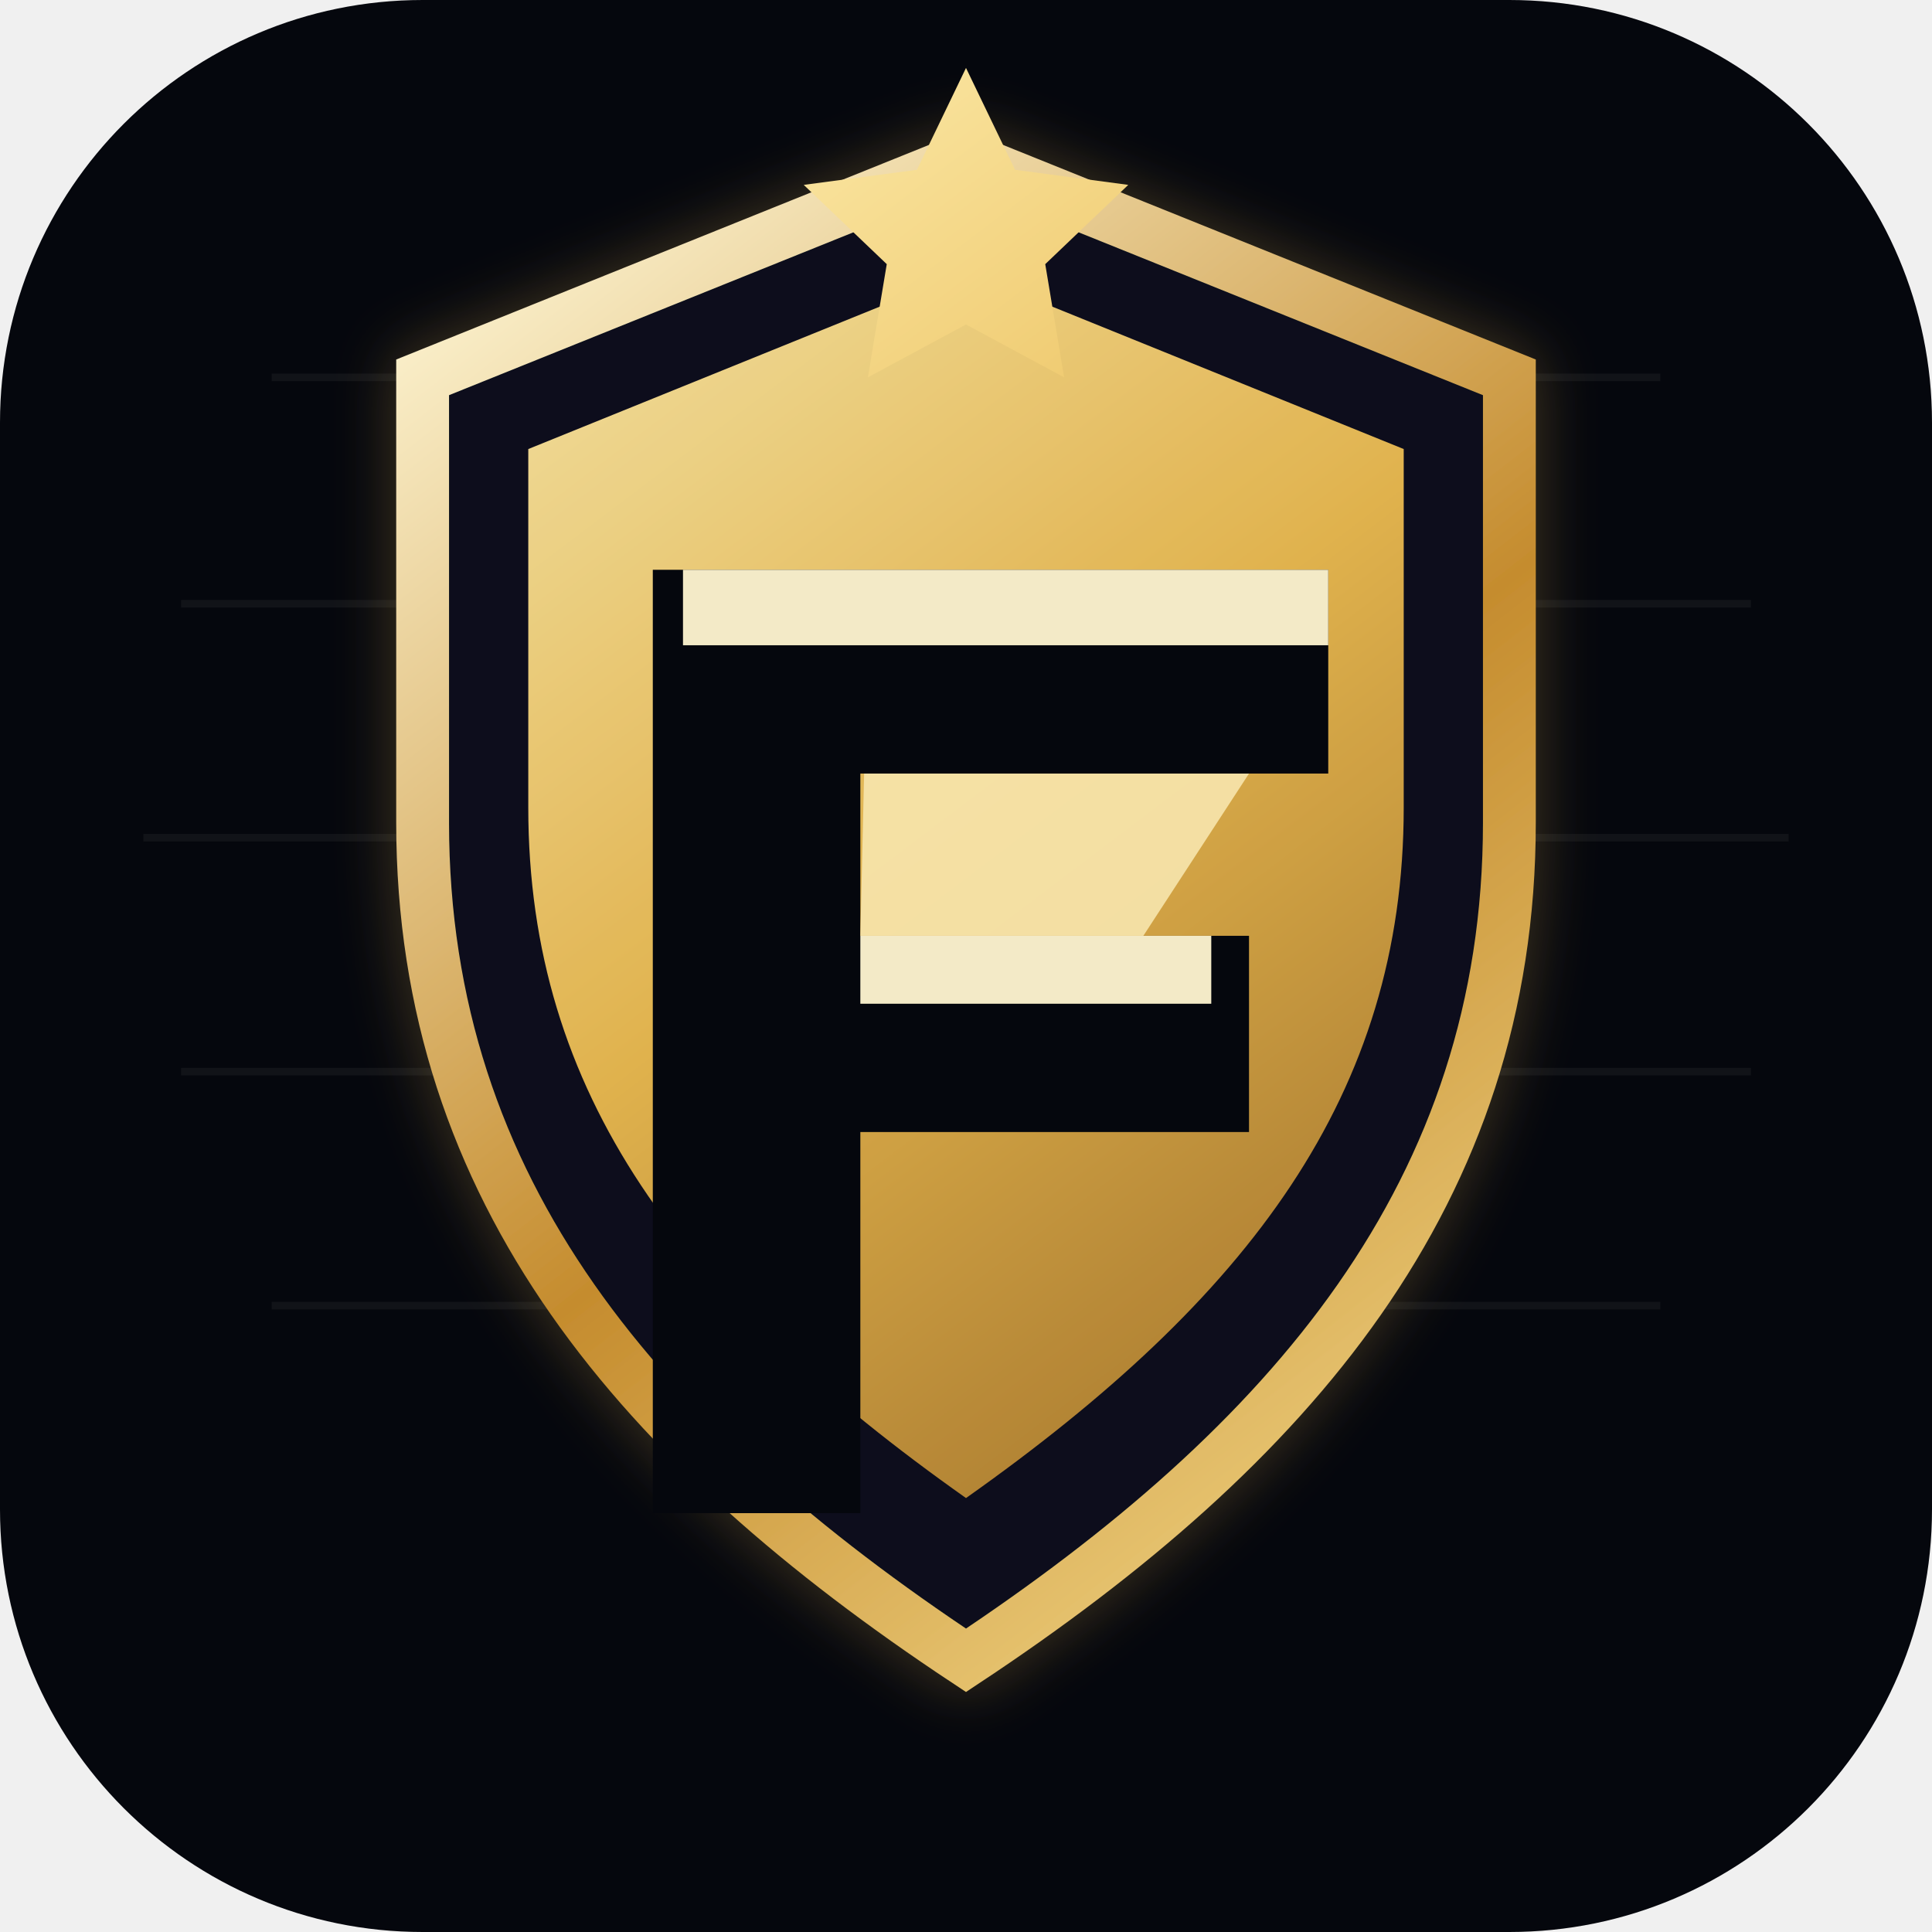
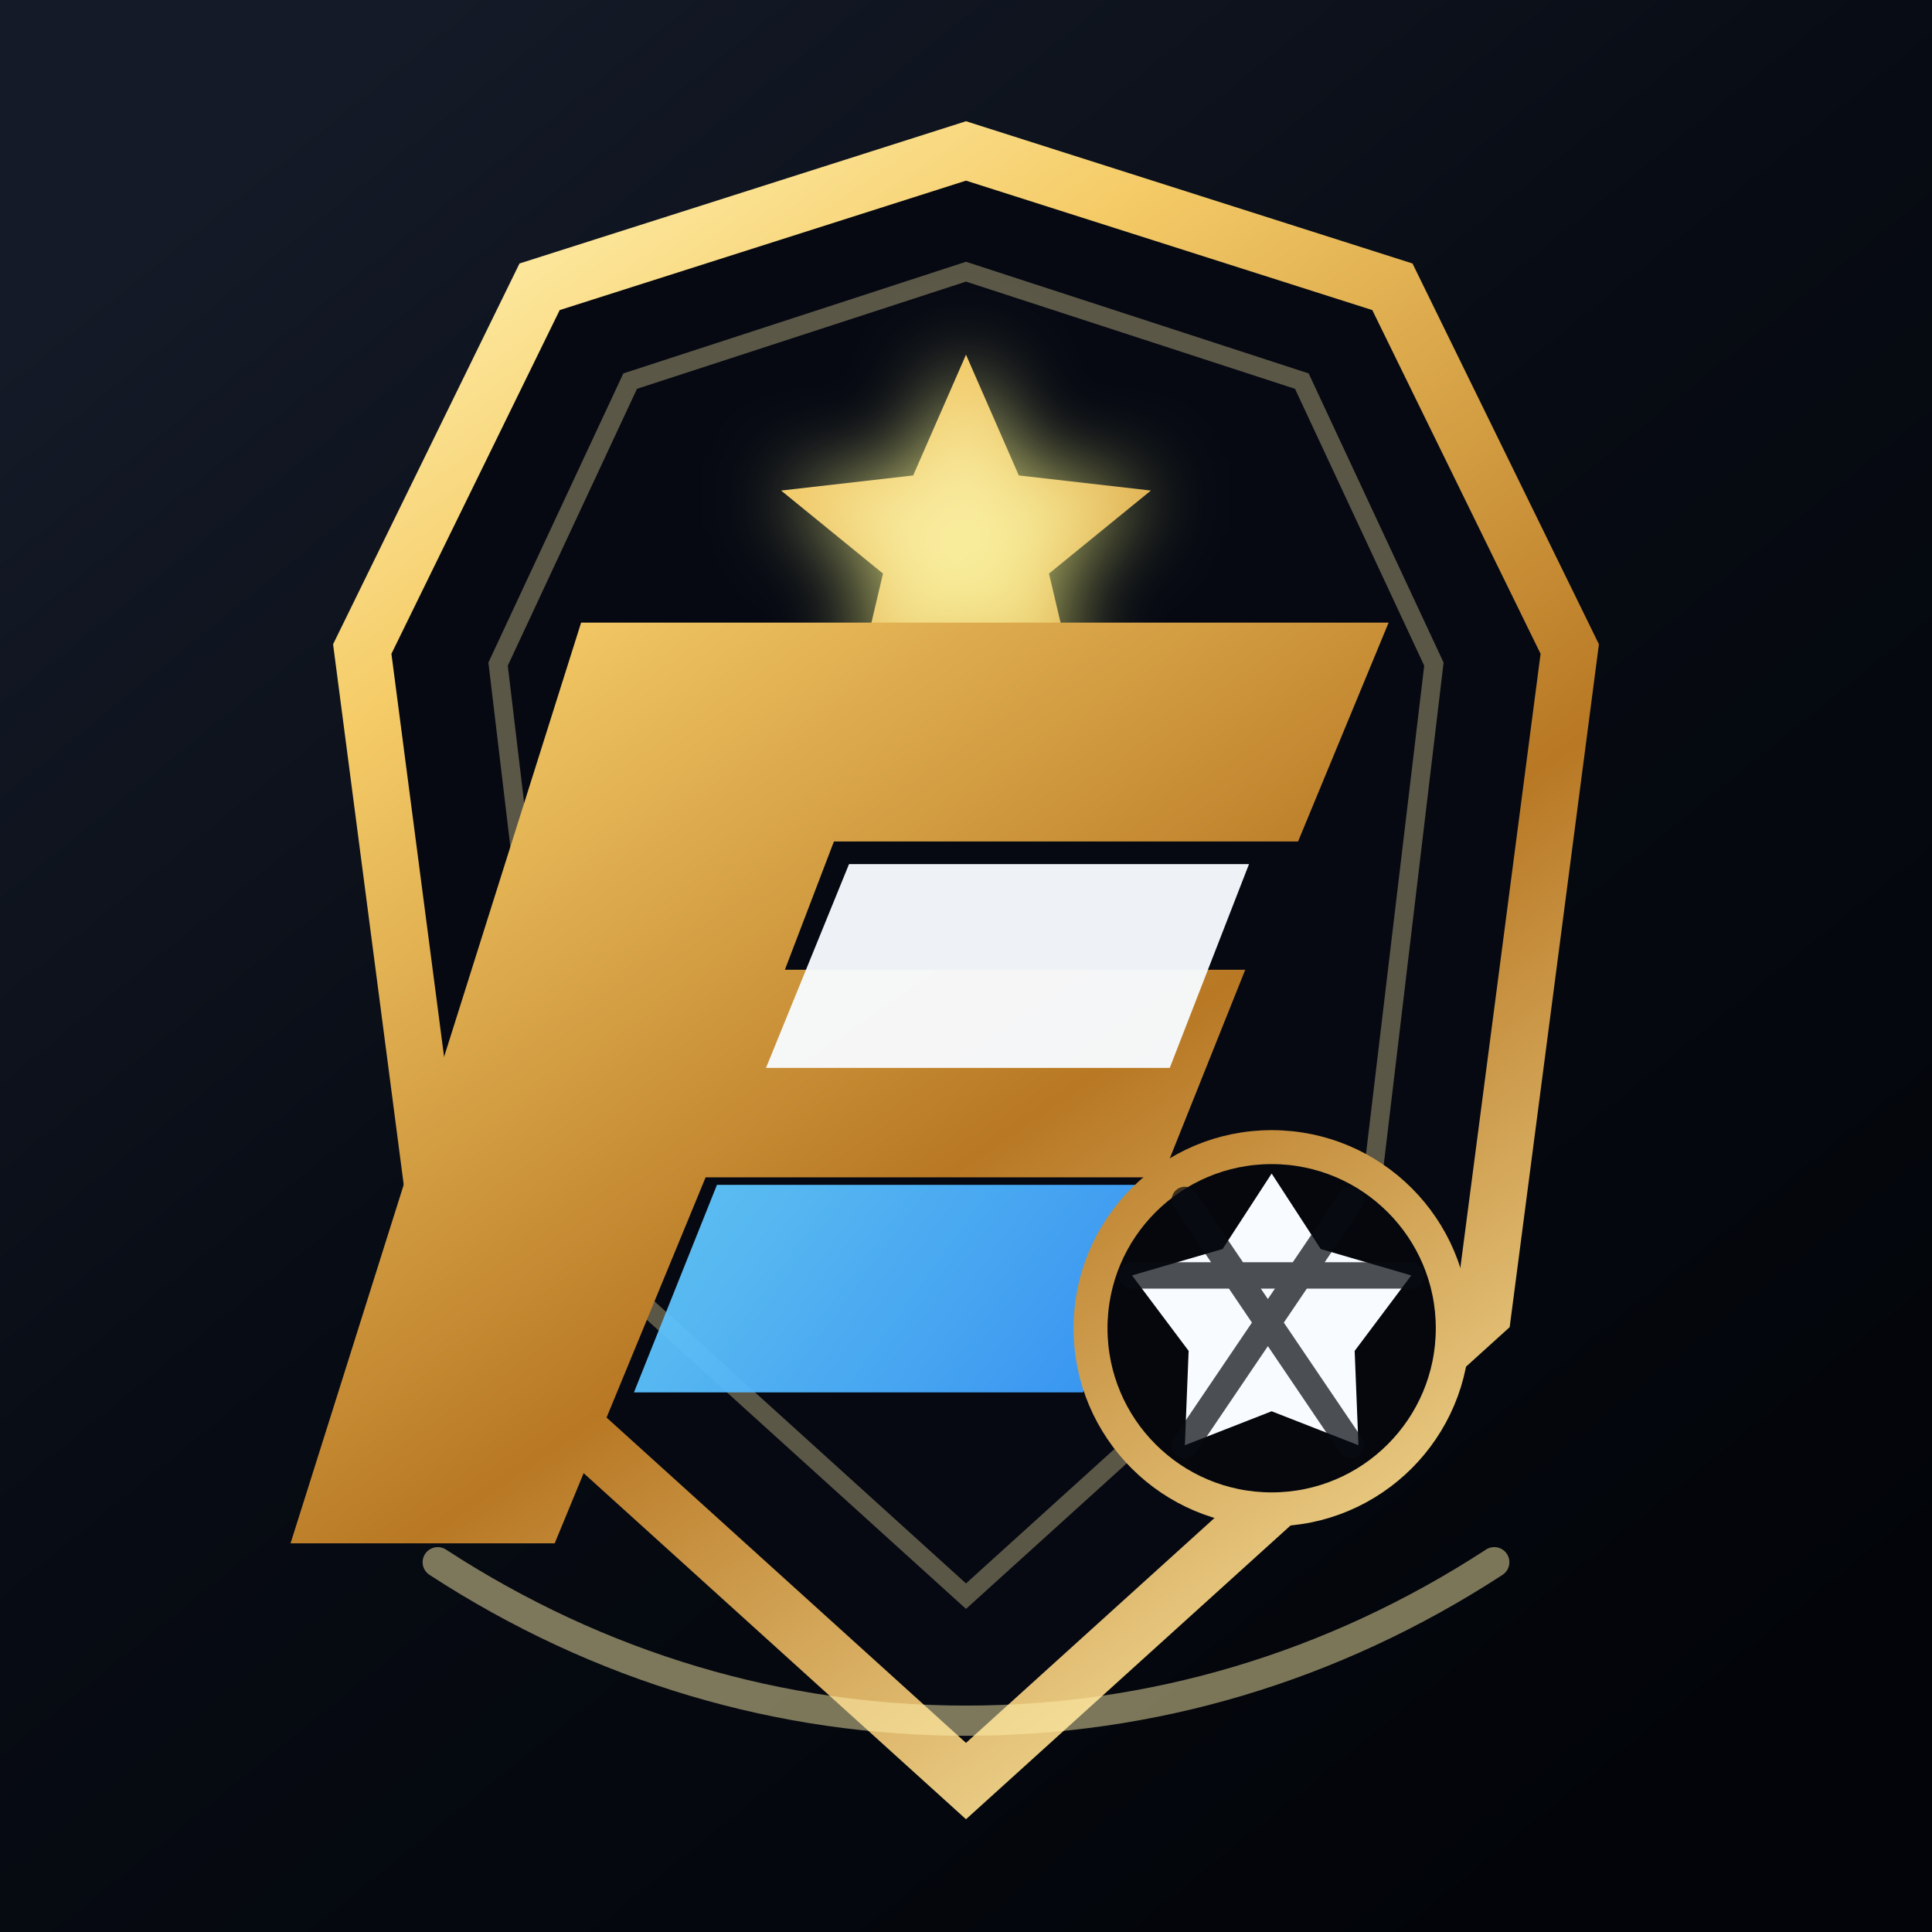
- <svg xmlns="http://www.w3.org/2000/svg" viewBox="0 0 512 512" role="img" aria-labelledby="title desc">
+ <svg xmlns="http://www.w3.org/2000/svg" viewBox="0 0 512 512" role="img" aria-label="Fulbito Arena">
  <defs>
-     <linearGradient id="gold" x1="104" y1="52" x2="408" y2="454" gradientUnits="userSpaceOnUse">
-       <stop offset="0" stop-color="#fff2b8" />
-       <stop offset=".44" stop-color="#e8b84f" />
-       <stop offset="1" stop-color="#8e5d1e" />
+     <linearGradient id="bg" x1="72" y1="34" x2="438" y2="486" gradientUnits="userSpaceOnUse">
+       <stop stop-color="#141a27" />
+       <stop offset=".46" stop-color="#070b13" />
+       <stop offset="1" stop-color="#020409" />
    </linearGradient>
-     <linearGradient id="edge" x1="110" y1="60" x2="406" y2="442" gradientUnits="userSpaceOnUse">
-       <stop offset="0" stop-color="#fff8d8" />
-       <stop offset=".52" stop-color="#c58c2e" />
-       <stop offset="1" stop-color="#f7df91" />
+     <linearGradient id="gold" x1="110" y1="58" x2="392" y2="468" gradientUnits="userSpaceOnUse">
+       <stop stop-color="#fff0ad" />
+       <stop offset=".2" stop-color="#f5cc68" />
+       <stop offset=".58" stop-color="#b87824" />
+       <stop offset="1" stop-color="#fff0ad" />
    </linearGradient>
-     <filter id="glow" x="-30%" y="-30%" width="160%" height="160%">
-       <feDropShadow dx="0" dy="20" stdDeviation="20" flood-color="#000000" flood-opacity=".62" />
-       <feDropShadow dx="0" dy="0" stdDeviation="8" flood-color="#e8b84f" flood-opacity=".28" />
+     <linearGradient id="cyan" x1="132" y1="172" x2="366" y2="342" gradientUnits="userSpaceOnUse">
+       <stop stop-color="#88f7ff" />
+       <stop offset="1" stop-color="#2f8dff" />
+     </linearGradient>
+     <filter id="glow" x="-40%" y="-40%" width="180%" height="180%" color-interpolation-filters="sRGB">
+       <feGaussianBlur stdDeviation="11" result="blur" />
+       <feColorMatrix in="blur" type="matrix" values="1 0 0 0 0.95 0 1 0 0 0.72 0 0 1 0 0.22 0 0 0 .75 0" />
+       <feBlend in="SourceGraphic" mode="screen" />
    </filter>
  </defs>
-   <rect width="512" height="512" rx="112" fill="#05070d" />
-   <path d="M72 100h368M48 160h416M38 222h436M48 284h416M72 346h368" stroke="#ffffff" stroke-opacity=".05" stroke-width="2" />
-   <path d="M256 42 400 100v118c0 98-58 165-144 222-86-57-144-124-144-222V100L256 42Z" fill="#07101c" stroke="url(#edge)" stroke-width="14" filter="url(#glow)" />
-   <path d="M256 72 372 119v95c0 76-41 130-116 183-75-53-116-107-116-183v-95L256 72Z" fill="url(#gold)" opacity=".96" />
-   <path d="M173 151h179v54H228v43h103v52H228v101h-55V151Z" fill="#05070d" />
-   <path d="M229 205h102l-28 43h-75l1-43Z" fill="#f7e5ad" opacity=".9" />
-   <path d="M181 151h171v20H181v-20Zm47 97h93v18h-93v-18Z" fill="#fff6d0" opacity=".95" />
-   <path d="M256 18 269 45 299 49 277 70 282 100 256 86 230 100 235 70 213 49 243 45 256 18Z" fill="url(#gold)" />
+   <rect width="512" height="512" fill="url(#bg)" />
+   <path d="M256 40 369 76l47 96-23 176-137 124-137-124-23-176 47-96Z" fill="#060912" stroke="url(#gold)" stroke-width="15" />
+   <path d="M256 72 345 101l35 75-18 151-106 96-106-96-18-151 35-75Z" fill="none" stroke="#fff0ad" stroke-opacity=".34" stroke-width="5" />
+   <path d="M256 94 270 126l35 4-27 22 8 34-30-18-30 18 8-34-27-22 35-4Z" fill="url(#gold)" filter="url(#glow)" />
+   <path d="M154 165h214l-24 58H221l-13 34h122l-22 55H187l-40 97h-70Z" fill="url(#gold)" />
+   <path d="M225 229h106l-21 54H203Z" fill="#f8fbff" opacity=".96" />
+   <path d="M190 314h119l-22 55H168Z" fill="url(#cyan)" opacity=".94" />
+   <circle cx="337" cy="352" r="48" fill="#05070d" stroke="url(#gold)" stroke-width="9" />
+   <path d="M337 311 350 331l24 7-15 20 1 25-23-9-23 9 1-25-15-20 24-7Z" fill="#f8fbff" />
+   <path d="M300 338h74M314 383l44-65M358 383l-44-65" stroke="#090b11" stroke-width="7" stroke-linecap="round" opacity=".72" />
+   <path d="M116 414c43 28 91 42 140 42s97-14 140-42" fill="none" stroke="#fff0ad" stroke-opacity=".48" stroke-width="8" stroke-linecap="round" />
</svg>
